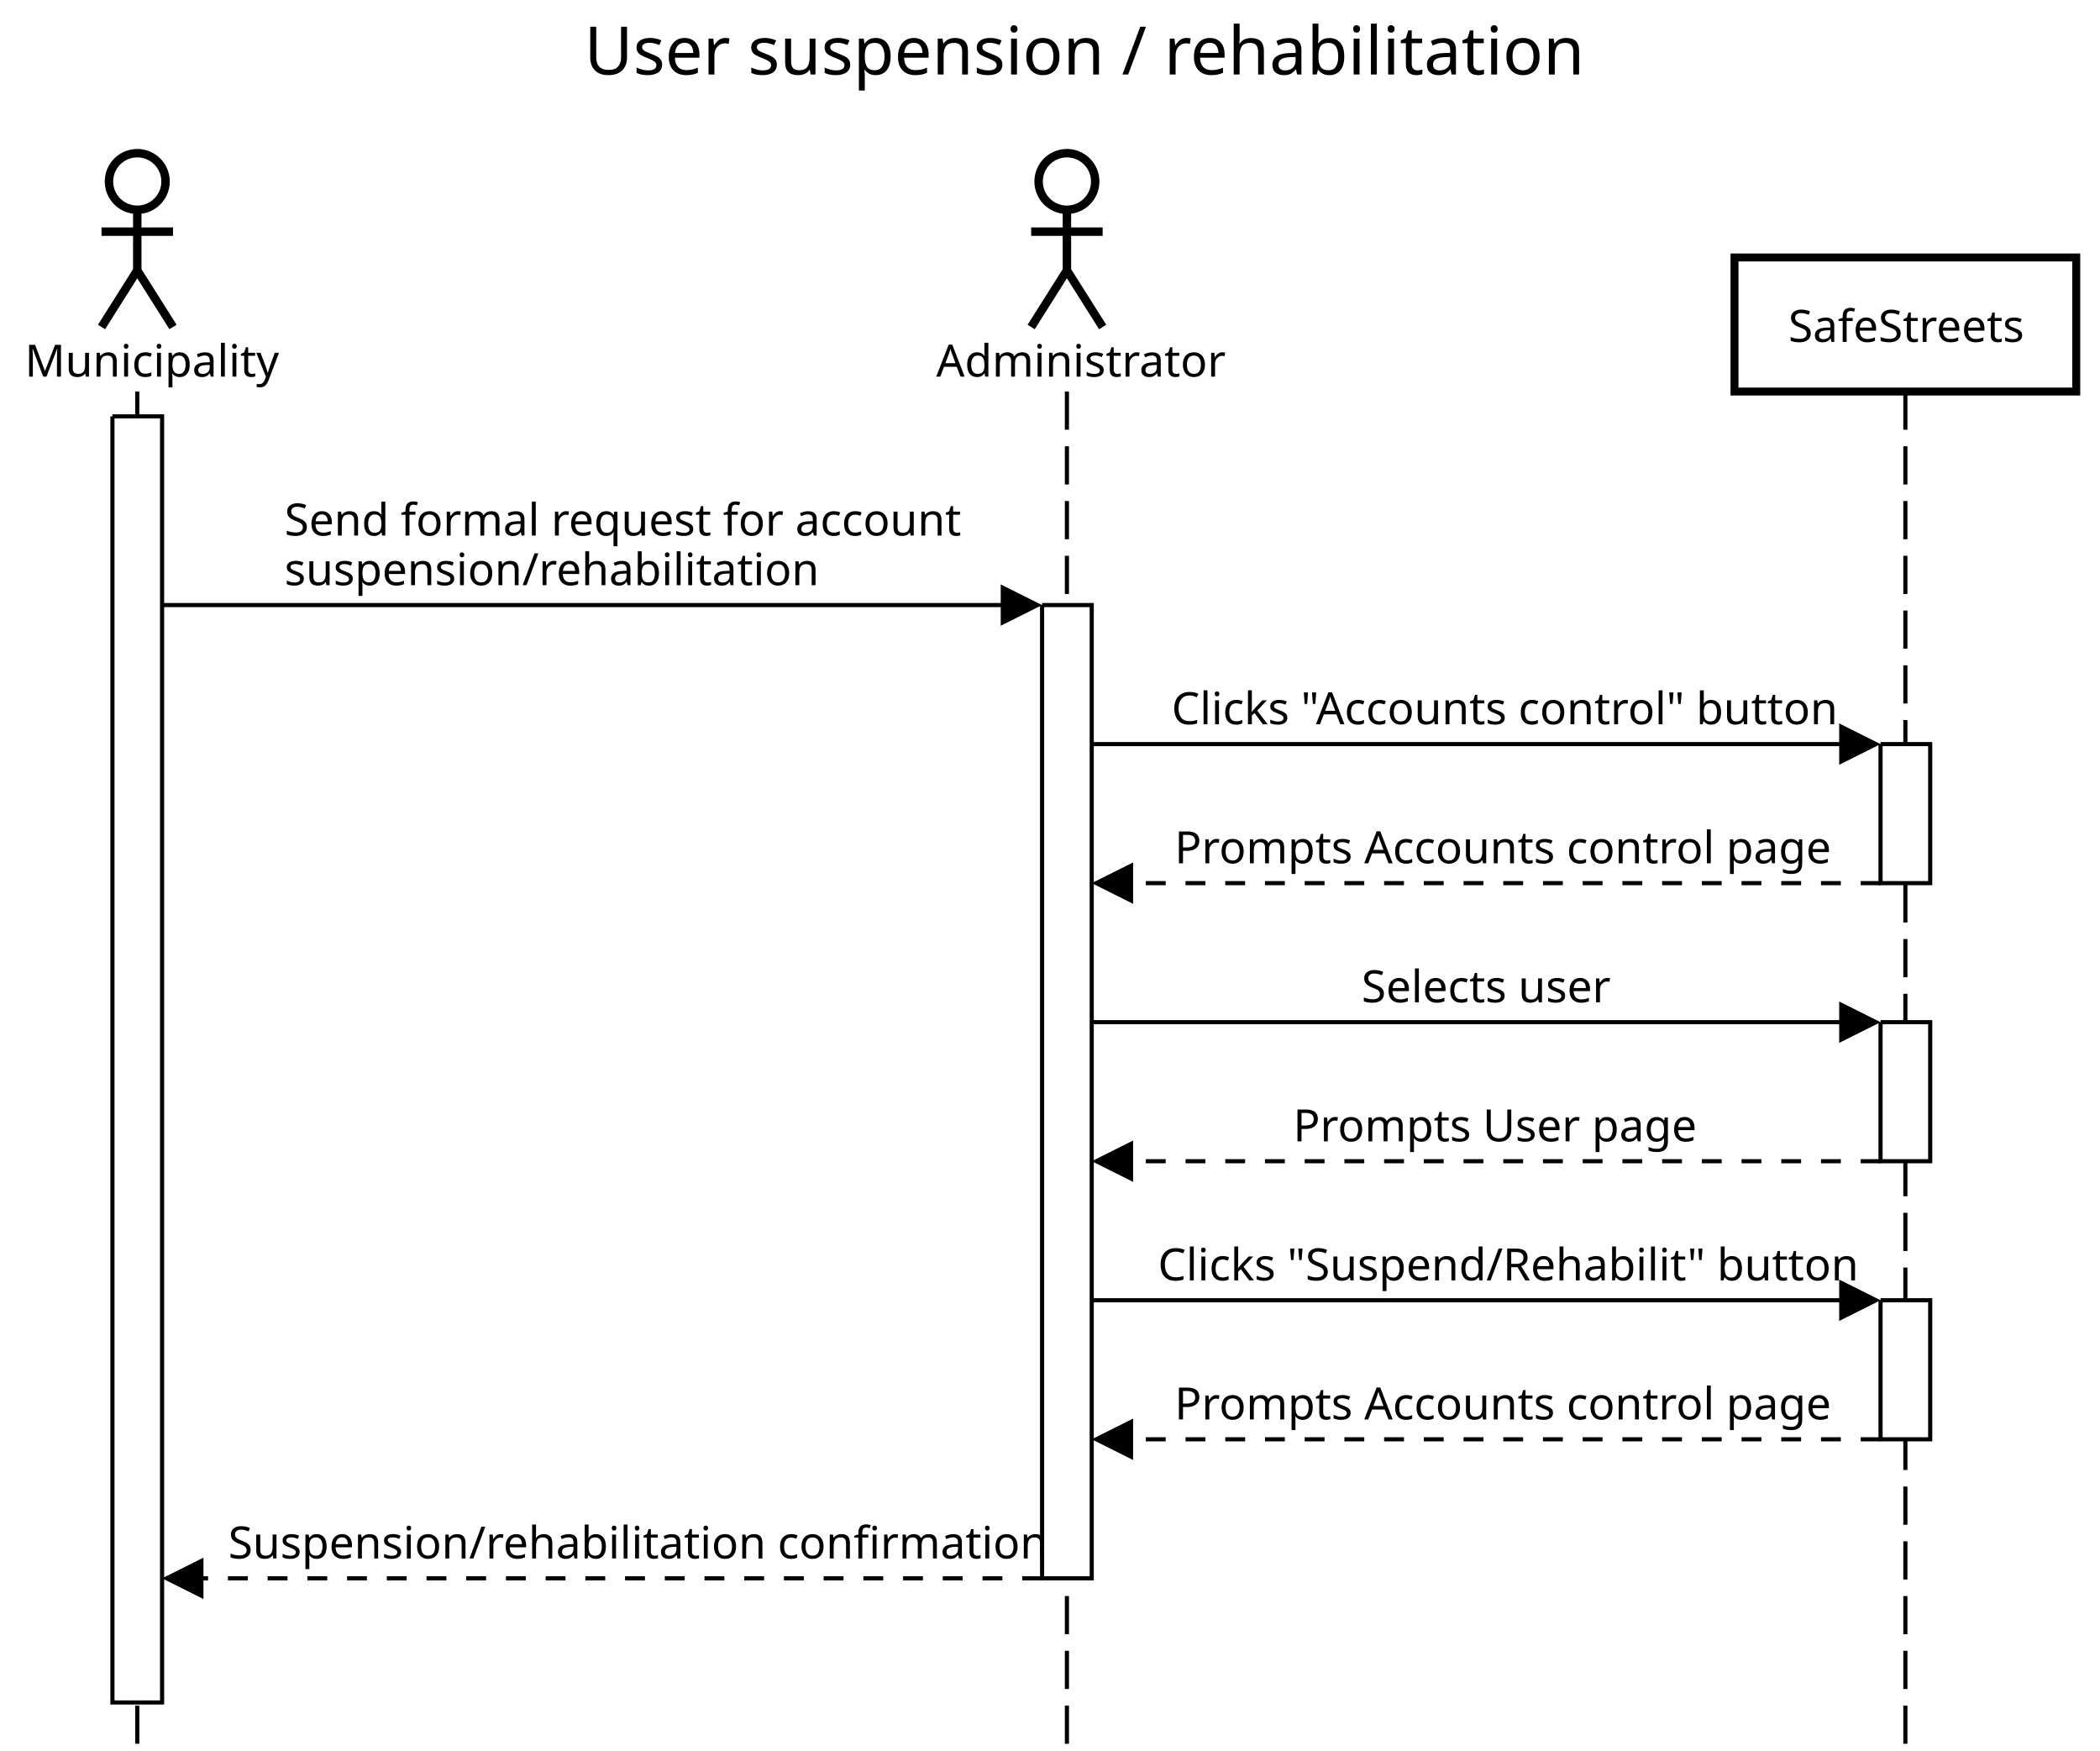
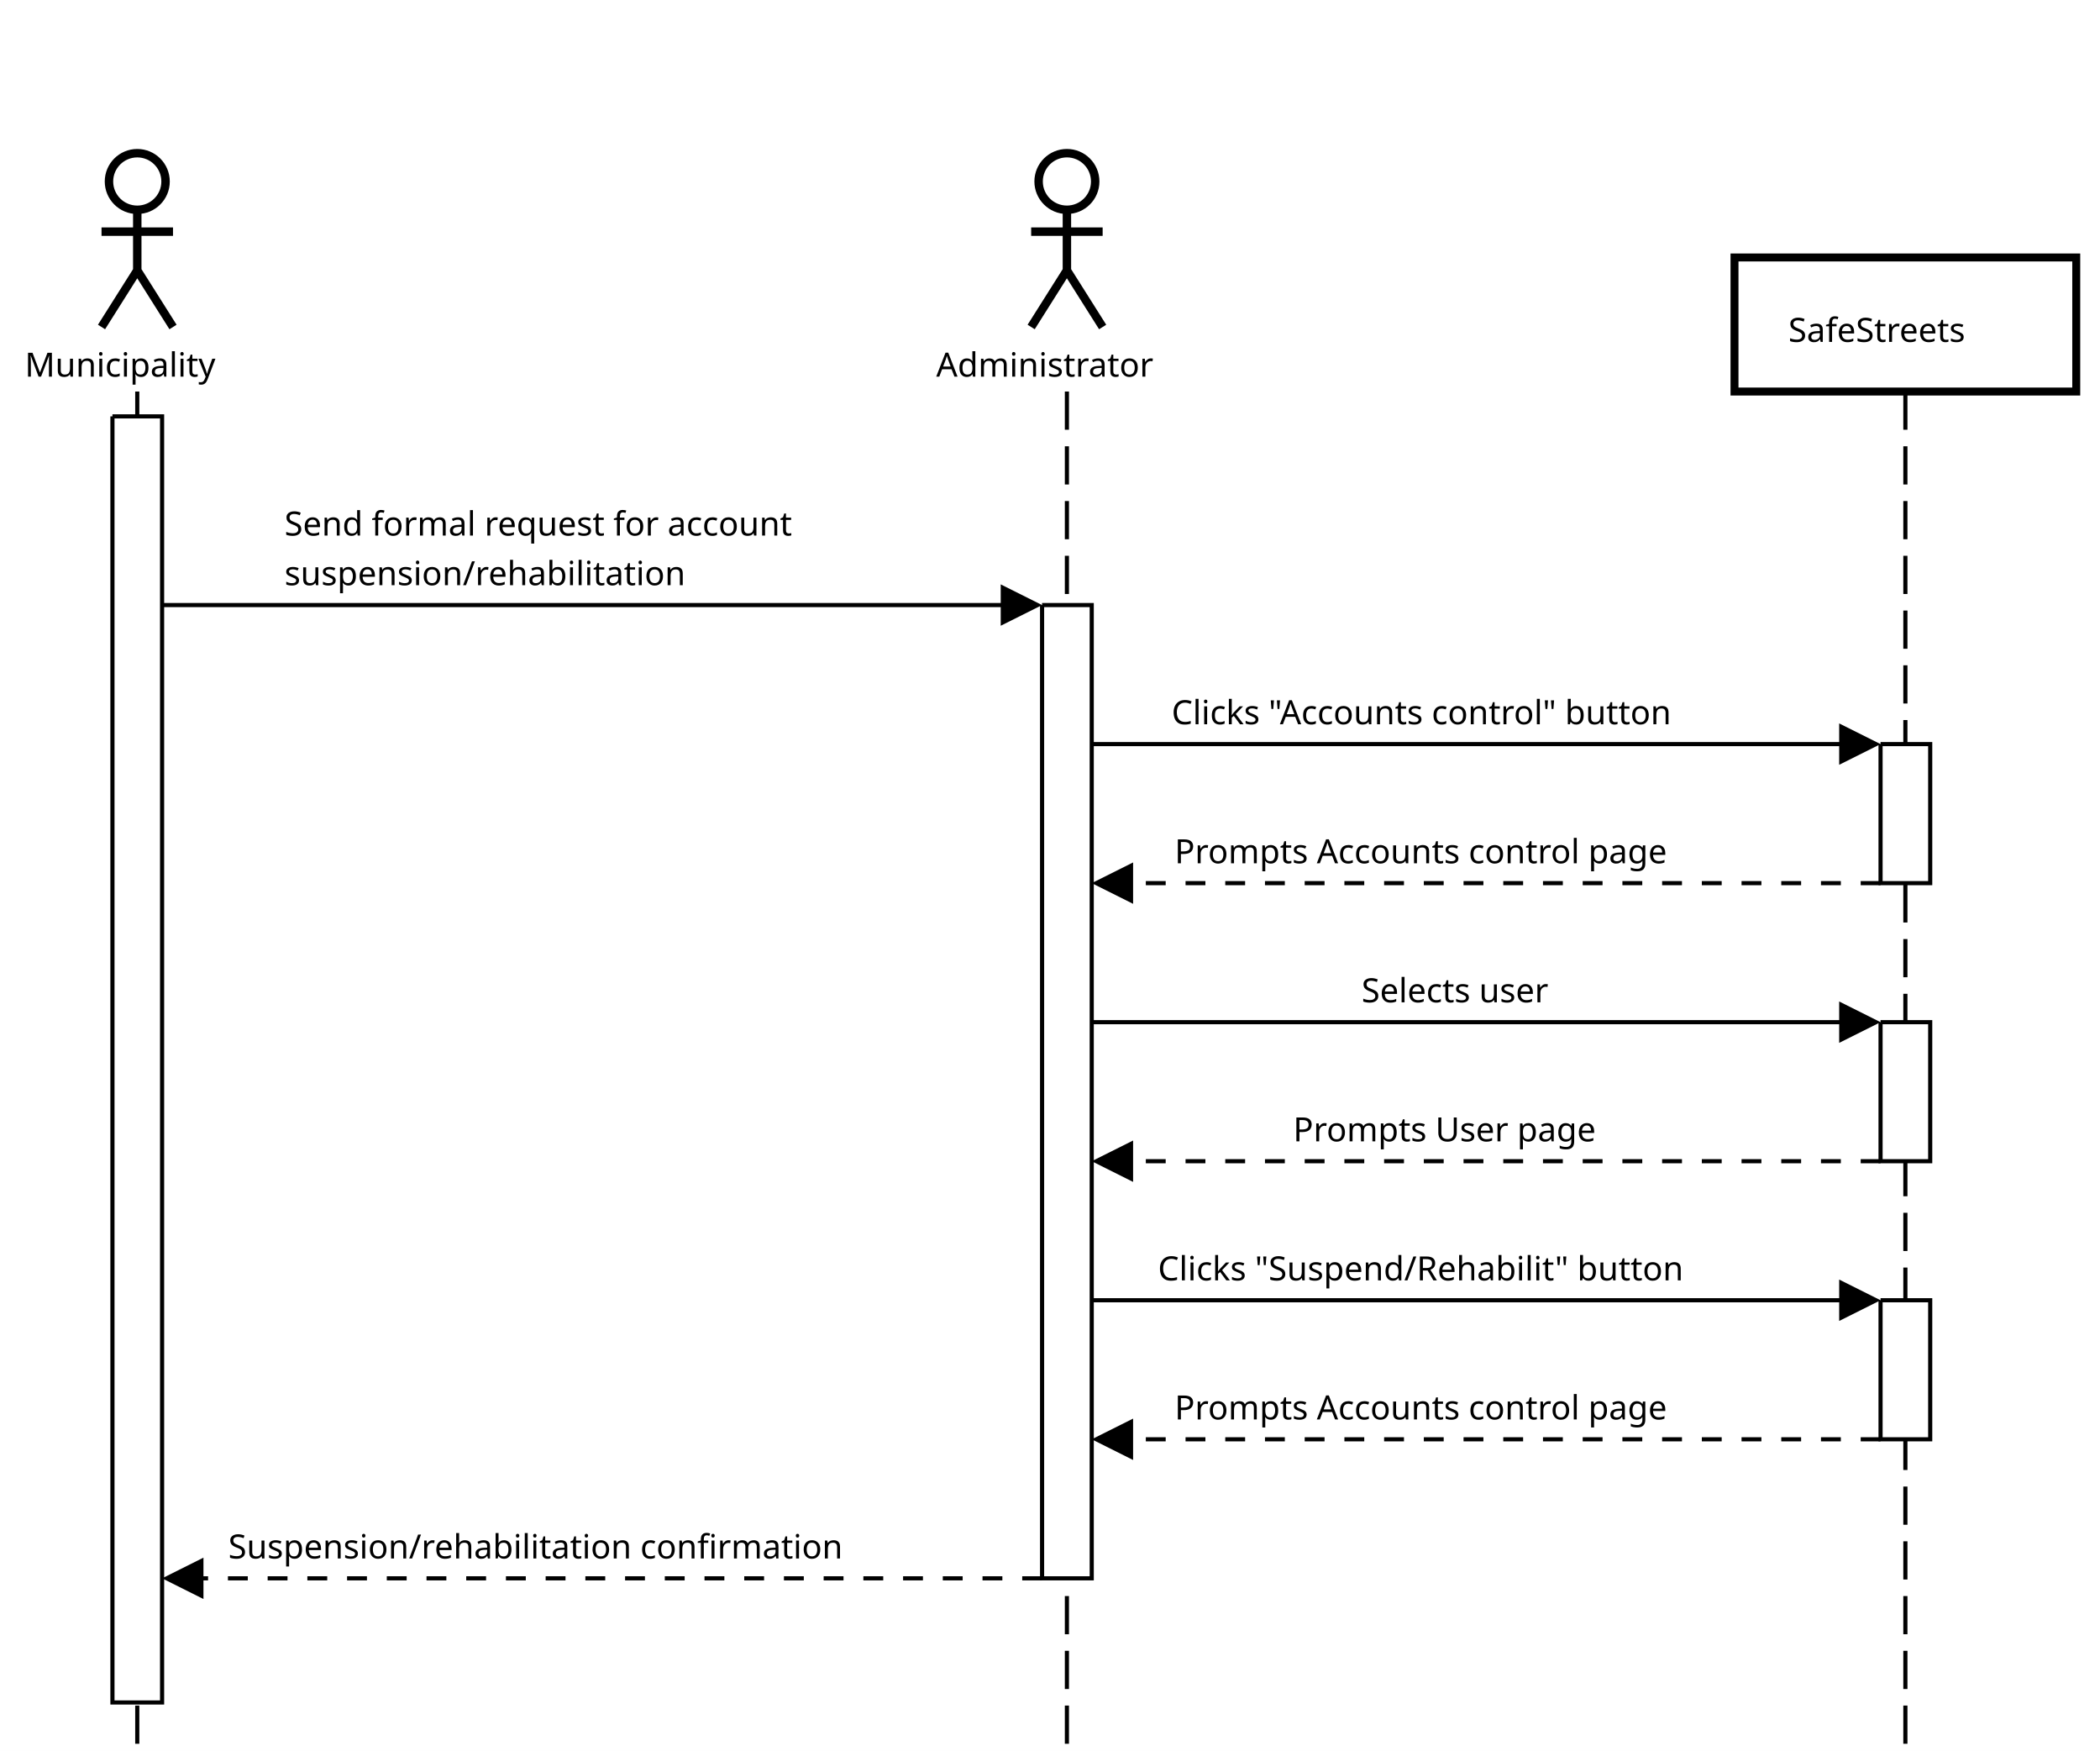
- <svg xmlns="http://www.w3.org/2000/svg" version="1.1" width="691" height="576">
-   <defs />
+ <svg xmlns="http://www.w3.org/2000/svg" version="1.1" id="Layer_1" x="0px" y="0px" width="691px" height="576px" viewBox="0 0 691 576" enable-background="new 0 0 691 576" xml:space="preserve">
  <g>
-     <g />
-     <g />
-     <g />
-     <g />
-     <g />
-     <g />
-     <g />
-     <g />
-     <g />
+     <rect fill="#FFFFFF" width="691" height="576" />
+   </g>
+   <g>
+     <path fill="none" stroke="#000000" stroke-width="1.361" stroke-miterlimit="10" stroke-dasharray="12.566,5.445" d="   M45.167,128.803v447.584" />
+     <path fill="none" stroke="#000000" stroke-width="1.361" stroke-miterlimit="10" stroke-dasharray="12.566,5.445" d="   M351.063,128.803v447.584" />
+     <path fill="none" stroke="#000000" stroke-width="1.361" stroke-miterlimit="10" stroke-dasharray="12.566,5.445" d="   M626.959,128.803v447.584" />
+   </g>
+   <g>
    <g>
-       <rect fill="white" stroke="none" x="0" y="0" width="691" height="576" />
+       <path fill="#FFFFFF" stroke="#000000" stroke-width="2.777" stroke-miterlimit="10" d="M54.479,59.705    c0,5.143-4.169,9.311-9.312,9.311c-5.143,0-9.311-4.17-9.311-9.312c0-5.143,4.169-9.311,9.312-9.311    c5.139,0,9.306,4.164,9.31,9.303 M45.167,69.016v19.929 M33.406,76.204h23.522 M45.167,88.945l-11.761,18.622 M45.167,88.945    l11.761,18.622" />
    </g>
    <g>
-       <text fill="black" stroke="none" font-family="sans-serif" font-size="16.5pt" font-style="normal" font-weight="normal" text-decoration="normal" x="192.238" y="24.503" text-anchor="start" dominant-baseline="alphabetic">User suspension / rehabilitation</text>
+       <text transform="matrix(1 0 0 1 8.1675 123.9023)" font-family="'ArialMT'" font-size="11">Municipality</text>
    </g>
-     <g />
    <g>
-       <path fill="none" stroke="black" paint-order="fill stroke markers" d=" M 45.168 128.803 L 45.168 576.388" stroke-miterlimit="10" stroke-width="1.361" stroke-dasharray="12.566,5.445" />
-       <path fill="none" stroke="black" paint-order="fill stroke markers" d=" M 351.063 128.803 L 351.063 576.388" stroke-miterlimit="10" stroke-width="1.361" stroke-dasharray="12.566,5.445" />
-       <path fill="none" stroke="black" paint-order="fill stroke markers" d=" M 626.959 128.803 L 626.959 576.388" stroke-miterlimit="10" stroke-width="1.361" stroke-dasharray="12.566,5.445" />
+       <path fill="#FFFFFF" stroke="#000000" stroke-width="2.777" stroke-miterlimit="10" d="M360.374,59.705    c-0.002,5.143-4.173,9.309-9.315,9.307c-5.143-0.003-9.309-4.173-9.307-9.316c0.003-5.142,4.174-9.309,9.316-9.306    c5.139,0.002,9.304,4.167,9.306,9.306 M351.063,69.016v19.929 M339.302,76.204h23.522 M351.063,88.945l-11.762,18.622     M351.063,88.945l11.761,18.622" />
+     </g>
+     <g>
+       <text transform="matrix(1 0 0 1 308.0635 123.9023)" font-family="'ArialMT'" font-size="11">Administrator</text>
+     </g>
+     <path d="M0,0" />
+     <g>
+       <path fill="#FFFFFF" stroke="#000000" stroke-width="2.614" stroke-miterlimit="10" d="M570.735,84.698h112.447v44.105H570.735    V84.698z" />
+     </g>
+     <g>
+       <text transform="matrix(1 0 0 1 588.459 112.4678)" font-family="'ArialMT'" font-size="11">SafeStreets</text>
+     </g>
+   </g>
+   <g>
+     <path fill="#FFFFFF" stroke="#000000" stroke-width="1.361" stroke-miterlimit="10" d="M37,136.971h16.335v423.082H37V136.971" />
+     <path fill="#FFFFFF" stroke="#000000" stroke-width="1.361" stroke-miterlimit="10" d="M342.896,199.044h16.335v320.17h-16.335   V199.044" />
+     <path fill="#FFFFFF" stroke="#000000" stroke-width="1.361" stroke-miterlimit="10" d="M618.791,244.783h16.336v45.738h-16.336   V244.783" />
+     <path fill="#FFFFFF" stroke="#000000" stroke-width="1.361" stroke-miterlimit="10" d="M618.791,336.26h16.336v45.738h-16.336   V336.26" />
+     <path fill="#FFFFFF" stroke="#000000" stroke-width="1.361" stroke-miterlimit="10" d="M618.791,427.737h16.336v45.738h-16.336   V427.737" />
+     <g>
+       <g>
+         <rect x="91.165" y="161.474" fill="#FFFFFF" width="213.9" height="21.235" />
+       </g>
+       <g>
+         <rect x="91.165" y="177.809" fill="#FFFFFF" width="164.901" height="21.236" />
+       </g>
+       <text transform="matrix(1 0 0 1 93.6152 176.1748)" font-family="'ArialMT'" font-size="11">Send formal request for account</text>
+       <text transform="matrix(1 0 0 1 93.6152 192.5107)" font-family="'ArialMT'" font-size="11">suspension/rehabilitation</text>
+     </g>
+     <g>
+       <path fill="none" stroke="#000000" stroke-width="1.361" stroke-miterlimit="10" d="M53.335,199.044h286.838" />
+       <g transform="translate(342.8957,199.0445) translate(-342.8957,-199.0445)">
+         <path d="M329.283,192.238l13.612,6.806l-13.612,6.806V192.238z" />
+       </g>
    </g>
    <g>
      <g>
-         <path fill="white" stroke="black" paint-order="fill stroke markers" d=" M 54.479 59.705 A 9.311 9.311 0 1 1 54.479 59.696 M 45.168 69.016 L 45.168 88.945 M 33.406 76.204 L 56.929 76.204 M 45.168 88.945 L 33.406 107.567 M 45.168 88.945 L 56.929 107.567" stroke-miterlimit="10" stroke-width="2.777" stroke-dasharray="" />
+         <rect x="383.061" y="223.547" fill="#FFFFFF" width="211.901" height="21.236" />
      </g>
-       <g>
-         <g />
-         <text fill="black" stroke="none" font-family="sans-serif" font-size="11pt" font-style="normal" font-weight="normal" text-decoration="normal" x="8.168" y="123.903" text-anchor="start" dominant-baseline="alphabetic">Municipality</text>
-       </g>
-       <g>
-         <path fill="white" stroke="black" paint-order="fill stroke markers" d=" M 360.374 59.705 A 9.311 9.311 0 1 1 360.374 59.696 M 351.063 69.016 L 351.063 88.945 M 339.302 76.204 L 362.825 76.204 M 351.063 88.945 L 339.302 107.567 M 351.063 88.945 L 362.825 107.567" stroke-miterlimit="10" stroke-width="2.777" stroke-dasharray="" />
-       </g>
-       <g>
-         <g />
-         <text fill="black" stroke="none" font-family="sans-serif" font-size="11pt" font-style="normal" font-weight="normal" text-decoration="normal" x="308.063" y="123.903" text-anchor="start" dominant-baseline="alphabetic">Administrator</text>
-       </g>
-       <path fill="none" stroke="none" />
-       <g>
-         <path fill="white" stroke="black" paint-order="fill stroke markers" d=" M 570.735 84.698 L 683.183 84.698 L 683.183 128.803 L 570.735 128.803 L 570.735 84.698 Z" stroke-miterlimit="10" stroke-width="2.614" stroke-dasharray="" />
-       </g>
-       <g>
-         <g />
-         <text fill="black" stroke="none" font-family="sans-serif" font-size="11pt" font-style="normal" font-weight="normal" text-decoration="normal" x="588.459" y="112.468" text-anchor="start" dominant-baseline="alphabetic">SafeStreets</text>
+       <text transform="matrix(1 0 0 1 385.5117 238.249)" font-family="'ArialMT'" font-size="11">Clicks "Accounts control" button</text>
+     </g>
+     <g>
+       <path fill="none" stroke="#000000" stroke-width="1.361" stroke-miterlimit="10" d="M359.23,244.783h256.839" />
+       <g transform="translate(618.7915,244.783) translate(-618.7915,-244.783)">
+         <path d="M605.179,237.977l13.612,6.807l-13.612,6.806V237.977z" />
      </g>
    </g>
    <g>
-       <path fill="white" stroke="black" paint-order="fill stroke markers" d=" M 37 136.971 L 53.335 136.971 L 53.335 560.052 L 37 560.052 L 37 136.971" stroke-miterlimit="10" stroke-width="1.361" stroke-dasharray="" />
-       <path fill="white" stroke="black" paint-order="fill stroke markers" d=" M 342.896 199.044 L 359.231 199.044 L 359.231 519.214 L 342.896 519.214 L 342.896 199.044" stroke-miterlimit="10" stroke-width="1.361" stroke-dasharray="" />
-       <path fill="white" stroke="black" paint-order="fill stroke markers" d=" M 618.791 244.783 L 635.127 244.783 L 635.127 290.522 L 618.791 290.522 L 618.791 244.783" stroke-miterlimit="10" stroke-width="1.361" stroke-dasharray="" />
-       <path fill="white" stroke="black" paint-order="fill stroke markers" d=" M 618.791 336.26 L 635.127 336.26 L 635.127 381.999 L 618.791 381.999 L 618.791 336.26" stroke-miterlimit="10" stroke-width="1.361" stroke-dasharray="" />
-       <path fill="white" stroke="black" paint-order="fill stroke markers" d=" M 618.791 427.737 L 635.127 427.737 L 635.127 473.476 L 618.791 473.476 L 618.791 427.737" stroke-miterlimit="10" stroke-width="1.361" stroke-dasharray="" />
      <g>
-         <g>
-           <rect fill="white" stroke="none" x="91.165" y="161.473" width="213.901" height="21.236" />
-         </g>
-         <g>
-           <rect fill="white" stroke="none" x="91.165" y="177.809" width="164.901" height="21.236" />
-         </g>
-         <text fill="black" stroke="none" font-family="sans-serif" font-size="11pt" font-style="normal" font-weight="normal" text-decoration="normal" x="93.615" y="176.175" text-anchor="start" dominant-baseline="alphabetic">Send formal request for account</text>
-         <text fill="black" stroke="none" font-family="sans-serif" font-size="11pt" font-style="normal" font-weight="normal" text-decoration="normal" x="93.615" y="192.51" text-anchor="start" dominant-baseline="alphabetic">suspension/rehabilitation</text>
+         <rect x="384.061" y="269.286" fill="#FFFFFF" width="209.901" height="21.236" />
      </g>
-       <g>
-         <path fill="none" stroke="black" paint-order="fill stroke markers" d=" M 53.335 199.044 L 340.173 199.044" stroke-miterlimit="10" stroke-width="1.361" stroke-dasharray="" />
-         <g transform="translate(342.8957,199.0445) translate(-342.8957,-199.0445)">
-           <path fill="black" stroke="none" paint-order="stroke fill markers" d=" M 329.283 192.238 L 342.896 199.044 L 329.283 205.851 Z" />
-         </g>
-       </g>
-       <g>
-         <g>
-           <rect fill="white" stroke="none" x="383.061" y="223.547" width="211.901" height="21.236" />
-         </g>
-         <text fill="black" stroke="none" font-family="sans-serif" font-size="11pt" font-style="normal" font-weight="normal" text-decoration="normal" x="385.511" y="238.249" text-anchor="start" dominant-baseline="alphabetic">Clicks "Accounts control" button</text>
-       </g>
-       <g>
-         <path fill="none" stroke="black" paint-order="fill stroke markers" d=" M 359.231 244.783 L 616.069 244.783" stroke-miterlimit="10" stroke-width="1.361" stroke-dasharray="" />
-         <g transform="translate(618.7915,244.783) translate(-618.7915,-244.783)">
-           <path fill="black" stroke="none" paint-order="stroke fill markers" d=" M 605.179 237.977 L 618.791 244.783 L 605.179 251.589 Z" />
-         </g>
-       </g>
-       <g>
-         <g>
-           <rect fill="white" stroke="none" x="384.061" y="269.286" width="209.901" height="21.236" />
-         </g>
-         <text fill="black" stroke="none" font-family="sans-serif" font-size="11pt" font-style="normal" font-weight="normal" text-decoration="normal" x="386.511" y="283.988" text-anchor="start" dominant-baseline="alphabetic">Prompts Accounts control page</text>
-       </g>
-       <g>
-         <path fill="none" stroke="black" paint-order="fill stroke markers" d=" M 618.791 290.522 L 361.953 290.522" stroke-miterlimit="10" stroke-width="1.361" stroke-dasharray="6.534" />
-         <g transform="translate(359.2309,290.5216) translate(-359.2309,-290.5216)">
-           <path fill="black" stroke="none" paint-order="stroke fill markers" d=" M 372.844 283.715 L 359.231 290.522 L 372.844 297.328 Z" />
-         </g>
-       </g>
-       <g>
-         <g>
-           <rect fill="white" stroke="none" x="445.561" y="315.024" width="86.901" height="21.236" />
-         </g>
-         <text fill="black" stroke="none" font-family="sans-serif" font-size="11pt" font-style="normal" font-weight="normal" text-decoration="normal" x="448.011" y="329.726" text-anchor="start" dominant-baseline="alphabetic">Selects user</text>
-       </g>
-       <g>
-         <path fill="none" stroke="black" paint-order="fill stroke markers" d=" M 359.231 336.26 L 616.069 336.26" stroke-miterlimit="10" stroke-width="1.361" stroke-dasharray="" />
-         <g transform="translate(618.7915,336.2602) translate(-618.7915,-336.2602)">
-           <path fill="black" stroke="none" paint-order="stroke fill markers" d=" M 605.179 329.454 L 618.791 336.26 L 605.179 343.066 Z" />
-         </g>
-       </g>
-       <g>
-         <g>
-           <rect fill="white" stroke="none" x="423.061" y="360.763" width="131.901" height="21.236" />
-         </g>
-         <text fill="black" stroke="none" font-family="sans-serif" font-size="11pt" font-style="normal" font-weight="normal" text-decoration="normal" x="425.511" y="375.465" text-anchor="start" dominant-baseline="alphabetic">Prompts User page</text>
-       </g>
-       <g>
-         <path fill="none" stroke="black" paint-order="fill stroke markers" d=" M 618.791 381.999 L 361.953 381.999" stroke-miterlimit="10" stroke-width="1.361" stroke-dasharray="6.534" />
-         <g transform="translate(359.2309,381.9987) translate(-359.2309,-381.9987)">
-           <path fill="black" stroke="none" paint-order="stroke fill markers" d=" M 372.844 375.192 L 359.231 381.999 L 372.844 388.805 Z" />
-         </g>
-       </g>
-       <g>
-         <g>
-           <rect fill="white" stroke="none" x="378.561" y="406.502" width="220.901" height="21.236" />
-         </g>
-         <text fill="black" stroke="none" font-family="sans-serif" font-size="11pt" font-style="normal" font-weight="normal" text-decoration="normal" x="381.011" y="421.203" text-anchor="start" dominant-baseline="alphabetic">Clicks "Suspend/Rehabilit" button</text>
-       </g>
-       <g>
-         <path fill="none" stroke="black" paint-order="fill stroke markers" d=" M 359.231 427.737 L 616.069 427.737" stroke-miterlimit="10" stroke-width="1.361" stroke-dasharray="" />
-         <g transform="translate(618.7915,427.7373) translate(-618.7915,-427.7373)">
-           <path fill="black" stroke="none" paint-order="stroke fill markers" d=" M 605.179 420.931 L 618.791 427.737 L 605.179 434.544 Z" />
-         </g>
-       </g>
-       <g>
-         <g>
-           <rect fill="white" stroke="none" x="384.061" y="452.24" width="209.901" height="21.236" />
-         </g>
-         <text fill="black" stroke="none" font-family="sans-serif" font-size="11pt" font-style="normal" font-weight="normal" text-decoration="normal" x="386.511" y="466.942" text-anchor="start" dominant-baseline="alphabetic">Prompts Accounts control page</text>
-       </g>
-       <g>
-         <path fill="none" stroke="black" paint-order="fill stroke markers" d=" M 618.791 473.476 L 361.953 473.476" stroke-miterlimit="10" stroke-width="1.361" stroke-dasharray="6.534" />
-         <g transform="translate(359.2309,473.4759) translate(-359.2309,-473.4759)">
-           <path fill="black" stroke="none" paint-order="stroke fill markers" d=" M 372.844 466.67 L 359.231 473.476 L 372.844 480.282 Z" />
-         </g>
-       </g>
-       <g>
-         <g>
-           <rect fill="white" stroke="none" x="72.665" y="497.979" width="250.901" height="21.236" />
-         </g>
-         <text fill="black" stroke="none" font-family="sans-serif" font-size="11pt" font-style="normal" font-weight="normal" text-decoration="normal" x="75.115" y="512.68" text-anchor="start" dominant-baseline="alphabetic">Suspension/rehabilitation confirmation</text>
-       </g>
-       <g>
-         <path fill="none" stroke="black" paint-order="fill stroke markers" d=" M 342.896 519.214 L 56.058 519.214" stroke-miterlimit="10" stroke-width="1.361" stroke-dasharray="6.534" />
-         <g transform="translate(53.3352,519.2144) translate(-53.3352,-519.2144)">
-           <path fill="black" stroke="none" paint-order="stroke fill markers" d=" M 66.948 512.408 L 53.335 519.214 L 66.948 526.021 Z" />
-         </g>
+       <text transform="matrix(1 0 0 1 386.5117 283.9873)" font-family="'ArialMT'" font-size="11">Prompts Accounts control page</text>
+     </g>
+     <g>
+       <path fill="none" stroke="#000000" stroke-width="1.361" stroke-miterlimit="10" stroke-dasharray="6.534" d="M618.791,290.521    H361.953" />
+       <g transform="translate(359.2309,290.5216) translate(-359.2309,-290.5216)">
+         <path d="M372.844,283.715l-13.613,6.806l13.613,6.807V283.715z" />
      </g>
    </g>
-     <g />
-     <g />
-     <g />
+     <g>
+       <g>
+         <rect x="445.561" y="315.024" fill="#FFFFFF" width="86.901" height="21.235" />
+       </g>
+       <text transform="matrix(1 0 0 1 448.0117 329.7256)" font-family="'ArialMT'" font-size="11">Selects user</text>
+     </g>
+     <g>
+       <path fill="none" stroke="#000000" stroke-width="1.361" stroke-miterlimit="10" d="M359.23,336.26h256.839" />
+       <g transform="translate(618.7915,336.2602) translate(-618.7915,-336.2602)">
+         <path d="M605.179,329.453l13.612,6.807l-13.612,6.807V329.453z" />
+       </g>
+     </g>
+     <g>
+       <g>
+         <rect x="423.061" y="360.764" fill="#FFFFFF" width="131.901" height="21.234" />
+       </g>
+       <text transform="matrix(1 0 0 1 425.5117 375.4648)" font-family="'ArialMT'" font-size="11">Prompts User page</text>
+     </g>
+     <g>
+       <path fill="none" stroke="#000000" stroke-width="1.361" stroke-miterlimit="10" stroke-dasharray="6.534" d="M618.791,381.998    H361.953" />
+       <g transform="translate(359.2309,381.9987) translate(-359.2309,-381.9987)">
+         <path d="M372.844,375.192l-13.613,6.806l13.613,6.807V375.192z" />
+       </g>
+     </g>
+     <g>
+       <g>
+         <rect x="378.561" y="406.502" fill="#FFFFFF" width="220.901" height="21.235" />
+       </g>
+       <text transform="matrix(1 0 0 1 381.0117 421.2031)" font-family="'ArialMT'" font-size="11">Clicks "Suspend/Rehabilit" button</text>
+     </g>
+     <g>
+       <path fill="none" stroke="#000000" stroke-width="1.361" stroke-miterlimit="10" d="M359.23,427.737h256.839" />
+       <g transform="translate(618.7915,427.7373) translate(-618.7915,-427.7373)">
+         <path d="M605.179,420.932l13.612,6.806l-13.612,6.807V420.932z" />
+       </g>
+     </g>
+     <g>
+       <g>
+         <rect x="384.061" y="452.24" fill="#FFFFFF" width="209.901" height="21.235" />
+       </g>
+       <text transform="matrix(1 0 0 1 386.5117 466.9414)" font-family="'ArialMT'" font-size="11">Prompts Accounts control page</text>
+     </g>
+     <g>
+       <path fill="none" stroke="#000000" stroke-width="1.361" stroke-miterlimit="10" stroke-dasharray="6.534" d="M618.791,473.476    H361.953" />
+       <g transform="translate(359.2309,473.4759) translate(-359.2309,-473.4759)">
+         <path d="M372.844,466.67l-13.613,6.806l13.613,6.807V466.67z" />
+       </g>
+     </g>
+     <g>
+       <g>
+         <rect x="72.665" y="497.979" fill="#FFFFFF" width="250.9" height="21.236" />
+       </g>
+       <text transform="matrix(1 0 0 1 75.1152 512.6807)" font-family="'ArialMT'" font-size="11">Suspension/rehabilitation confirmation</text>
+     </g>
+     <g>
+       <path fill="none" stroke="#000000" stroke-width="1.361" stroke-miterlimit="10" stroke-dasharray="6.534" d="M342.896,519.215    H56.058" />
+       <g transform="translate(53.3352,519.2144) translate(-53.3352,-519.2144)">
+         <path d="M66.948,512.408l-13.613,6.807l13.613,6.806V512.408z" />
+       </g>
+     </g>
  </g>
</svg>
